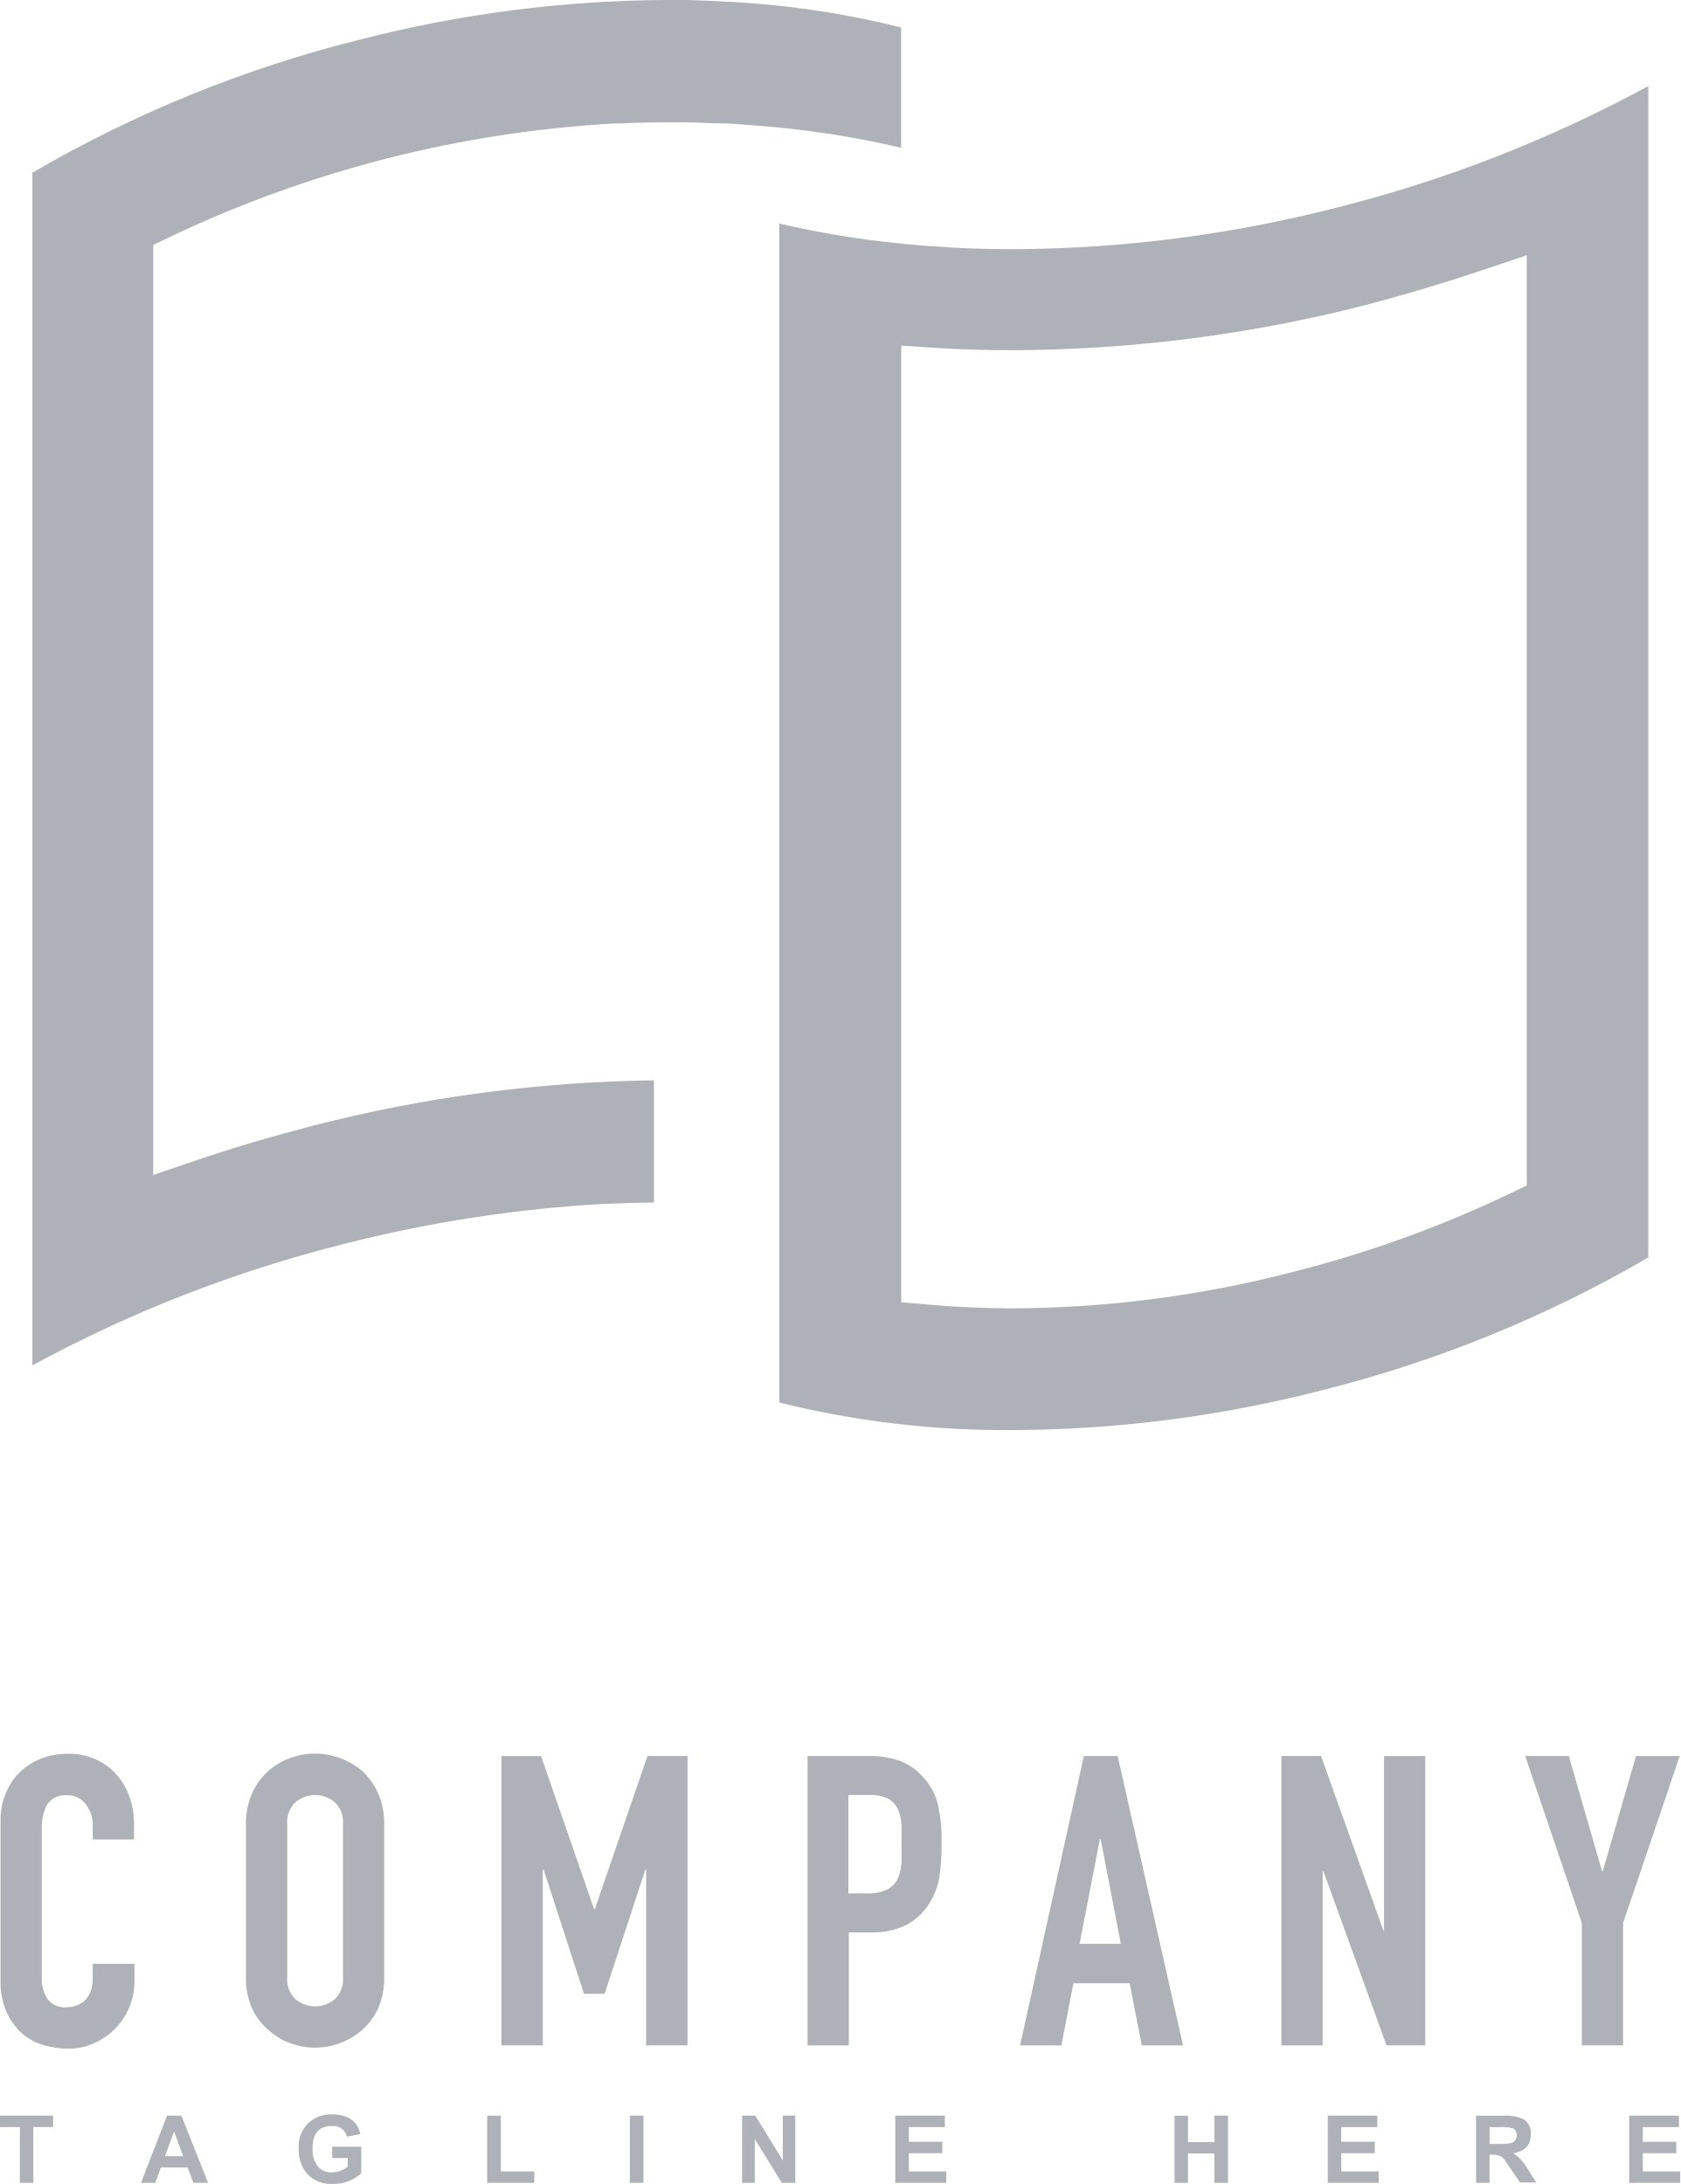
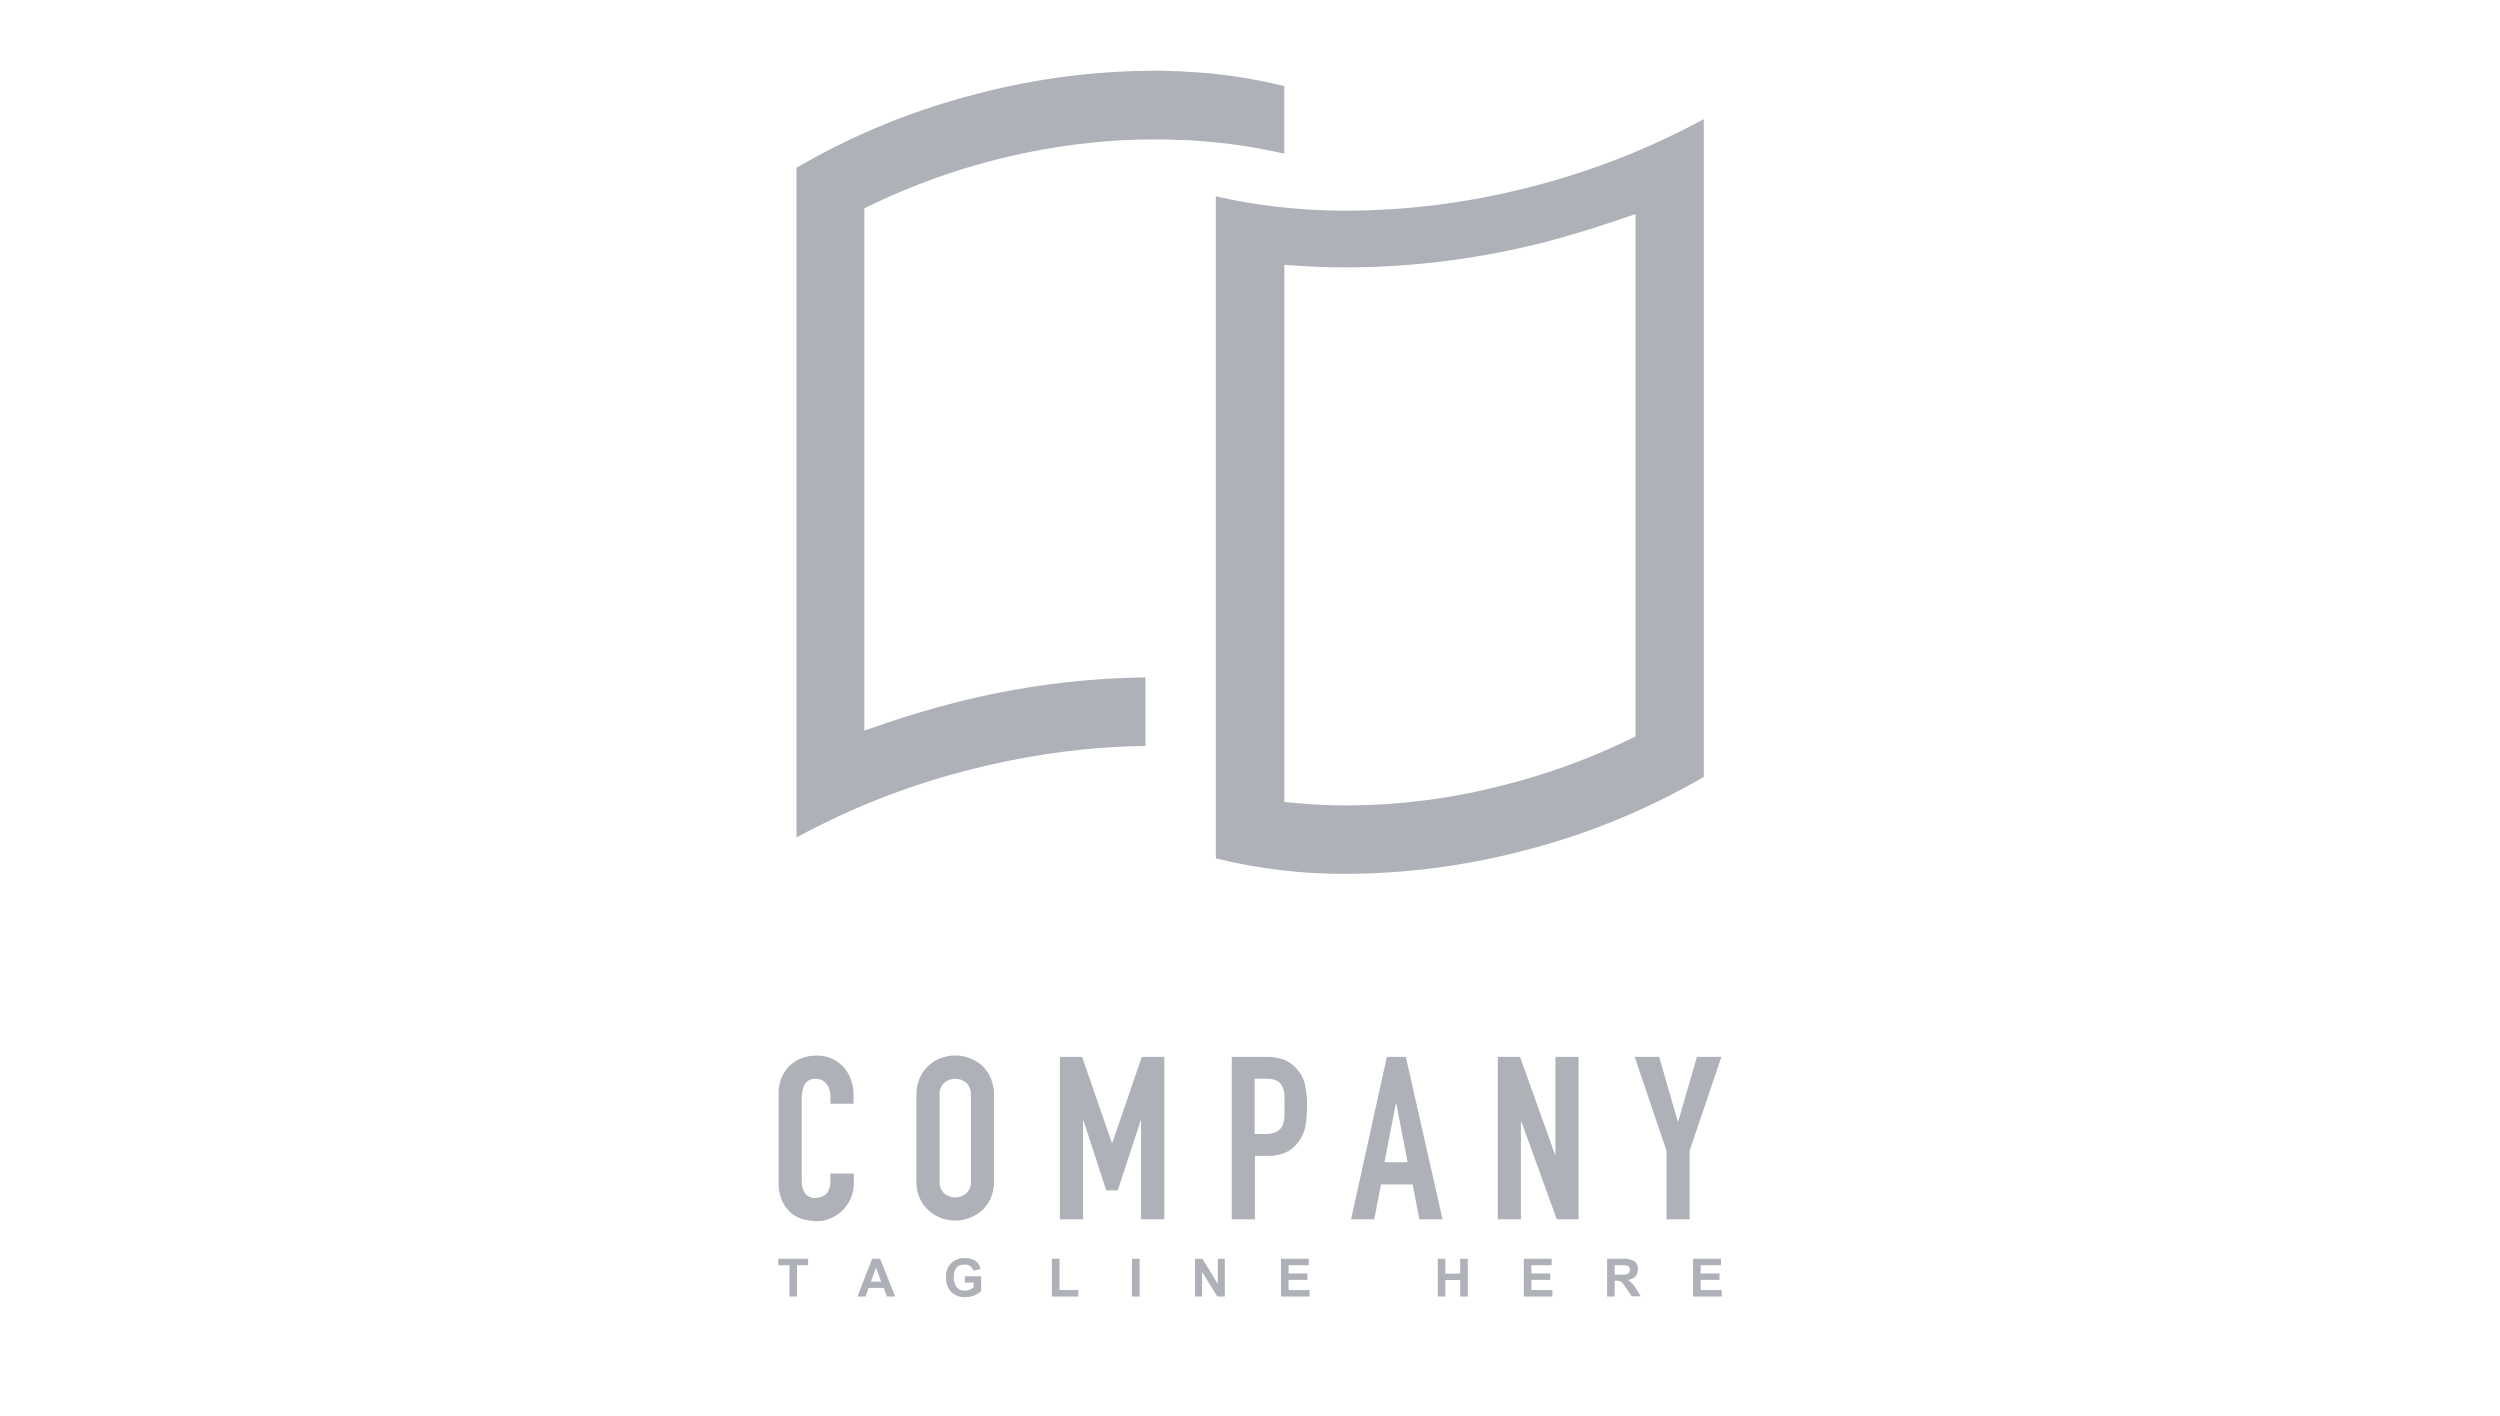
- <svg xmlns="http://www.w3.org/2000/svg" fill="none" viewBox="0 0 40 52">
-   <path fill-rule="evenodd" clip-rule="evenodd" d="M17.114 2.935h-.137c-.21-.013-.42-.018-.63-.023h-.455c-.397 0-.802.01-1.204.03a.625.625 0 0 0-.091 0A28.275 28.275 0 0 0 4.08 5.625l-.432.208v22.142l1.012-.344c.888-.305 1.834-.58 2.813-.834a34.328 34.328 0 0 1 8.095-1.075v2.909a23.25 23.25 0 0 0-1.065.03h-.084a32.36 32.36 0 0 0-6.228.956 31.634 31.634 0 0 0-7.42 2.892V4.112A29.727 29.727 0 0 1 8.557.946 29.793 29.793 0 0 1 15.892 0h.427c.511.013 1.01.036 1.478.071a21.09 21.09 0 0 1 3.655.583v2.863a22.623 22.623 0 0 0-3.542-.534l-.072-.006c-.247-.021-.494-.042-.724-.042zm5.039 2.926c.635.049 1.293.072 1.958.072a31.467 31.467 0 0 0 7.713-.99A31.777 31.777 0 0 0 39.24 2.05v27.89a29.815 29.815 0 0 1-7.786 3.166 29.943 29.943 0 0 1-7.337.944 22.405 22.405 0 0 1-5.565-.656V5.322c.43.1.873.191 1.323.267.739.125 1.518.216 2.277.272zm14.194.217-1.012.34a44.2 44.2 0 0 1-2.813.842 34.263 34.263 0 0 1-8.406 1.078c-.66 0-1.267-.018-1.854-.056l-.807-.053v22.777l.693.06c.642.057 1.305.085 1.973.085a26.884 26.884 0 0 0 6.62-.857 27.764 27.764 0 0 0 5.173-1.86l.433-.208V6.078z" fill="#AFB1B8" />
-   <path d="M2.737 42.212a1.492 1.492 0 0 0-1.126-.455 1.673 1.673 0 0 0-.65.122 1.463 1.463 0 0 0-.832.842c-.08.2-.119.413-.116.628v3.794c-.01.267.042.533.149.778.09.195.219.368.38.509.151.127.329.22.52.27.185.051.376.078.567.078.211.002.42-.043.612-.132a1.599 1.599 0 0 0 .96-1.465v-.424h-.993v.338a.881.881 0 0 1-.058.338.608.608 0 0 1-.144.214.697.697 0 0 1-.415.145.503.503 0 0 1-.465-.204.899.899 0 0 1-.132-.508v-3.538c-.006-.196.036-.39.122-.567a.507.507 0 0 1 .485-.229.527.527 0 0 1 .443.214.806.806 0 0 1 .164.509v.328h.982v-.387a1.788 1.788 0 0 0-.121-.664 1.562 1.562 0 0 0-.332-.534zm5.892-.042a1.765 1.765 0 0 0-1.128-.418c-.202 0-.403.037-.592.107A1.559 1.559 0 0 0 6 42.7c-.1.231-.15.482-.145.735v3.638c-.006.256.043.51.145.745.09.196.22.37.384.509.152.14.33.25.524.32.19.07.39.106.592.107a1.714 1.714 0 0 0 1.128-.427c.158-.142.286-.315.374-.509.102-.234.151-.489.145-.745v-3.639a1.77 1.77 0 0 0-.145-.734 1.643 1.643 0 0 0-.374-.532zm-.463 4.904a.654.654 0 0 1-.197.527.727.727 0 0 1-.934 0 .652.652 0 0 1-.197-.527v-3.639a.654.654 0 0 1 .197-.526.727.727 0 0 1 .934 0 .651.651 0 0 1 .197.526v3.64zm8.201 1.626v-6.89h-.953l-1.253 3.647h-.017l-1.263-3.646h-.943v6.888h.984v-4.19h.018l.963 2.962h.491l.972-2.962h.017v4.19h.984zm5.591-6.406c-.151-.17-.343-.3-.556-.377a2.184 2.184 0 0 0-.714-.107h-1.462v6.89h.982v-2.691h.505a1.8 1.8 0 0 0 .886-.188 1.43 1.43 0 0 0 .539-.527c.113-.183.19-.387.225-.6a4.9 4.9 0 0 0 .053-.783c.01-.33-.023-.662-.096-.984a1.466 1.466 0 0 0-.362-.633zm-.506 2.1a.867.867 0 0 1-.091.359.552.552 0 0 1-.253.241 1.006 1.006 0 0 1-.463.087h-.448v-2.342h.506a.942.942 0 0 1 .443.086.556.556 0 0 1 .23.254 1 1 0 0 1 .086.384v.458c0 .16.01.326 0 .473h-.01zm5.156-2.584h-.805l-1.518 6.89h.982l.288-1.48h1.338l.289 1.48h.982l-1.556-6.89zm-.906 4.471.483-2.497h.018l.48 2.497h-.981zm7.248-.321h-.018l-1.482-4.15h-.944v6.89h.982v-4.143h.02l1.5 4.142h.923v-6.888h-.981v4.15zm5.998-4.15-.79 2.74h-.02l-.79-2.74H36.31l1.348 3.978v2.911h.982v-2.911l1.348-3.977h-1.04zM0 50.645h.473v1.327h.321v-1.328h.47v-.272H0v.273zm3.977-.273-.62 1.6h.341l.132-.364h.637l.137.364h.35l-.636-1.6h-.341zm-.05.967.217-.593.217.593h-.435zm3.981.043h.37v.206a.613.613 0 0 1-.38.135.404.404 0 0 1-.34-.153.669.669 0 0 1-.118-.417c0-.356.154-.534.46-.534a.337.337 0 0 1 .362.255l.316-.062c-.068-.312-.293-.47-.678-.47a.804.804 0 0 0-.559.206.78.78 0 0 0-.23.615.873.873 0 0 0 .205.6.776.776 0 0 0 .607.235.96.96 0 0 0 .678-.255v-.63h-.693v.27zm4.015-1.01h-.324v1.6h1.12V51.7h-.796v-1.328zm3.395 0h-.324v1.6h.324v-1.6zm3.319 1.068-.656-1.068h-.313v1.6h.3v-1.045l.643 1.045h.322v-1.6h-.296v1.069zm3-.173h.797v-.272h-.797v-.35h.857v-.273h-1.181v1.6h1.214V51.7h-.89v-.433zm7.275-.264h-.63v-.63h-.32v1.599h.32v-.7h.63v.7h.322v-1.6h-.322v.631zm3.018.264h.8v-.272h-.8v-.35h.86v-.273h-1.18v1.6h1.212V51.7h-.89v-.433zm4.093.001c.278-.044.42-.191.42-.445a.383.383 0 0 0-.157-.356.904.904 0 0 0-.468-.094h-.678v1.599h.322v-.669h.063a.431.431 0 0 1 .2.036.336.336 0 0 1 .114.117l.349.508h.384l-.195-.312a1.115 1.115 0 0 0-.354-.384zm-.324-.222h-.237v-.401h.253a.84.84 0 0 1 .326.038.21.21 0 0 1-.015.325.913.913 0 0 1-.327.038zm3.411.221h.796v-.272h-.796v-.35h.86v-.273h-1.184v1.6H40V51.7h-.89v-.433z" fill="#AFB1B8" />
+ <svg xmlns="http://www.w3.org/2000/svg" width="106" height="60" fill="none">
+   <path fill-rule="evenodd" clip-rule="evenodd" d="M50.114 5.935h-.137c-.21-.013-.42-.018-.63-.023h-.455c-.398 0-.802.01-1.205.03a.627.627 0 0 0-.09 0A28.275 28.275 0 0 0 37.08 8.625l-.432.208v22.142l1.012-.344c.888-.305 1.834-.58 2.813-.834a34.329 34.329 0 0 1 8.095-1.075v2.909c-.362.002-.713.012-1.065.03h-.084a32.36 32.36 0 0 0-6.228.956 31.633 31.633 0 0 0-7.42 2.892V7.112a29.728 29.728 0 0 1 7.784-3.166A29.794 29.794 0 0 1 48.892 3h.427c.511.013 1.01.036 1.477.071 1.234.087 2.457.282 3.656.583v2.863a22.624 22.624 0 0 0-3.542-.534l-.072-.006c-.247-.021-.494-.042-.724-.042zm5.039 2.926c.635.049 1.292.072 1.958.072a31.467 31.467 0 0 0 7.713-.99A31.774 31.774 0 0 0 72.24 5.05v27.89a29.814 29.814 0 0 1-7.787 3.166 29.944 29.944 0 0 1-7.336.944 22.405 22.405 0 0 1-5.565-.656V8.322c.43.1.873.191 1.323.267a24.84 24.84 0 0 0 2.277.272zm14.194.217-1.012.34c-.93.313-1.87.593-2.813.842a34.263 34.263 0 0 1-8.406 1.078c-.66 0-1.268-.018-1.855-.056l-.806-.053V34.006l.693.06c.642.057 1.305.085 1.973.085a26.884 26.884 0 0 0 6.62-.857 27.764 27.764 0 0 0 5.173-1.86l.433-.208V9.078z" fill="#AFB1B8" />
+   <path d="M35.737 45.212a1.492 1.492 0 0 0-1.126-.455 1.672 1.672 0 0 0-.65.122 1.464 1.464 0 0 0-.832.842c-.08.2-.119.413-.116.628v3.794c-.01.267.042.533.149.778.09.195.219.368.38.509.151.127.33.22.52.27.185.051.376.078.567.078.212.002.42-.043.612-.132a1.599 1.599 0 0 0 .96-1.465v-.424h-.992v.338a.881.881 0 0 1-.059.338.609.609 0 0 1-.144.214.697.697 0 0 1-.415.145.503.503 0 0 1-.465-.204.898.898 0 0 1-.132-.508v-3.538c-.006-.196.036-.39.122-.567a.507.507 0 0 1 .485-.229.527.527 0 0 1 .443.214.806.806 0 0 1 .165.509v.328h.981v-.387a1.786 1.786 0 0 0-.121-.664 1.562 1.562 0 0 0-.332-.534zM41.629 45.17a1.765 1.765 0 0 0-1.128-.418c-.202 0-.403.037-.592.107A1.56 1.56 0 0 0 39 45.7c-.1.231-.15.482-.145.735v3.638c-.007.256.043.51.145.745.09.196.22.37.384.509.152.14.33.25.524.32.19.07.39.106.592.107a1.714 1.714 0 0 0 1.128-.427c.158-.142.285-.315.374-.509.102-.234.151-.489.145-.745v-3.639a1.77 1.77 0 0 0-.145-.734 1.641 1.641 0 0 0-.374-.532zm-.463 4.904a.656.656 0 0 1-.197.527.727.727 0 0 1-.934 0 .65.65 0 0 1-.197-.527v-3.639a.653.653 0 0 1 .197-.526.726.726 0 0 1 .934 0 .652.652 0 0 1 .197.526v3.64zM49.367 51.7v-6.89h-.953l-1.253 3.647h-.017l-1.263-3.646h-.943v6.888h.984v-4.19h.018l.963 2.962h.491l.971-2.962h.018v4.19h.984zM54.958 45.294c-.151-.17-.343-.3-.556-.377a2.184 2.184 0 0 0-.714-.107h-1.462v6.89h.982v-2.691h.506c.306.014.61-.051.885-.188a1.43 1.43 0 0 0 .539-.527c.113-.183.19-.387.225-.6a4.9 4.9 0 0 0 .053-.783c.01-.33-.023-.662-.096-.984a1.465 1.465 0 0 0-.362-.633zm-.506 2.1a.868.868 0 0 1-.09.359.552.552 0 0 1-.254.241 1.006 1.006 0 0 1-.463.087h-.448v-2.342h.506a.942.942 0 0 1 .443.086.556.556 0 0 1 .23.254c.054.121.083.252.086.384v.458c0 .16.01.326 0 .473h-.01zM59.608 44.81h-.805l-1.518 6.89h.982l.288-1.48h1.339l.288 1.48h.981l-1.555-6.89zm-.906 4.471.483-2.497h.018l.48 2.497h-.981zM65.95 48.96h-.018l-1.482-4.15h-.944v6.89h.981v-4.143h.02l1.5 4.142h.924v-6.888h-.981v4.15zM71.948 44.81l-.79 2.74h-.02l-.79-2.74H69.31l1.348 3.978v2.911h.982v-2.911l1.348-3.977h-1.04zM33 53.645h.473v1.327h.321v-1.328h.47v-.272H33v.273zM36.977 53.372l-.62 1.6h.341l.132-.364h.638l.136.364h.35l-.636-1.6h-.341zm-.05.967.217-.593.217.593h-.435zM40.908 54.382h.37v.206a.613.613 0 0 1-.38.135.404.404 0 0 1-.34-.153.67.67 0 0 1-.118-.417c0-.356.154-.534.46-.534a.337.337 0 0 1 .362.255l.316-.062c-.068-.312-.293-.47-.678-.47a.804.804 0 0 0-.559.206.78.78 0 0 0-.23.615.872.872 0 0 0 .205.6.776.776 0 0 0 .607.235.96.96 0 0 0 .678-.255v-.63h-.693v.27zM44.922 53.372H44.6v1.6h1.12V54.7h-.797v-1.328zM48.318 53.372h-.324v1.6h.324v-1.6zM51.636 54.44l-.655-1.068h-.314v1.6h.301v-1.045l.643 1.045h.321v-1.6h-.296v1.069zM54.637 54.267h.797v-.272h-.797v-.35h.857v-.273h-1.181v1.6h1.214V54.7h-.89v-.433zM61.912 54.003h-.63v-.63h-.32v1.599h.32v-.7h.63v.7h.322v-1.6h-.322v.631zM64.93 54.267h.8v-.272h-.8v-.35h.86v-.273H64.61v1.6h1.212V54.7h-.89v-.433zM69.023 54.268c.279-.044.42-.191.42-.445a.383.383 0 0 0-.157-.356.904.904 0 0 0-.468-.094h-.678v1.599h.322v-.669h.063a.431.431 0 0 1 .2.036c.047.029.086.069.114.117l.349.508h.384l-.195-.312a1.115 1.115 0 0 0-.354-.384zm-.324-.222h-.237v-.401h.253a.84.84 0 0 1 .326.038.21.21 0 0 1-.015.325.913.913 0 0 1-.327.038zM72.11 54.267h.796v-.272h-.796v-.35h.86v-.273h-1.184v1.6H73V54.7h-.89v-.433z" fill="#AFB1B8" />
</svg>
